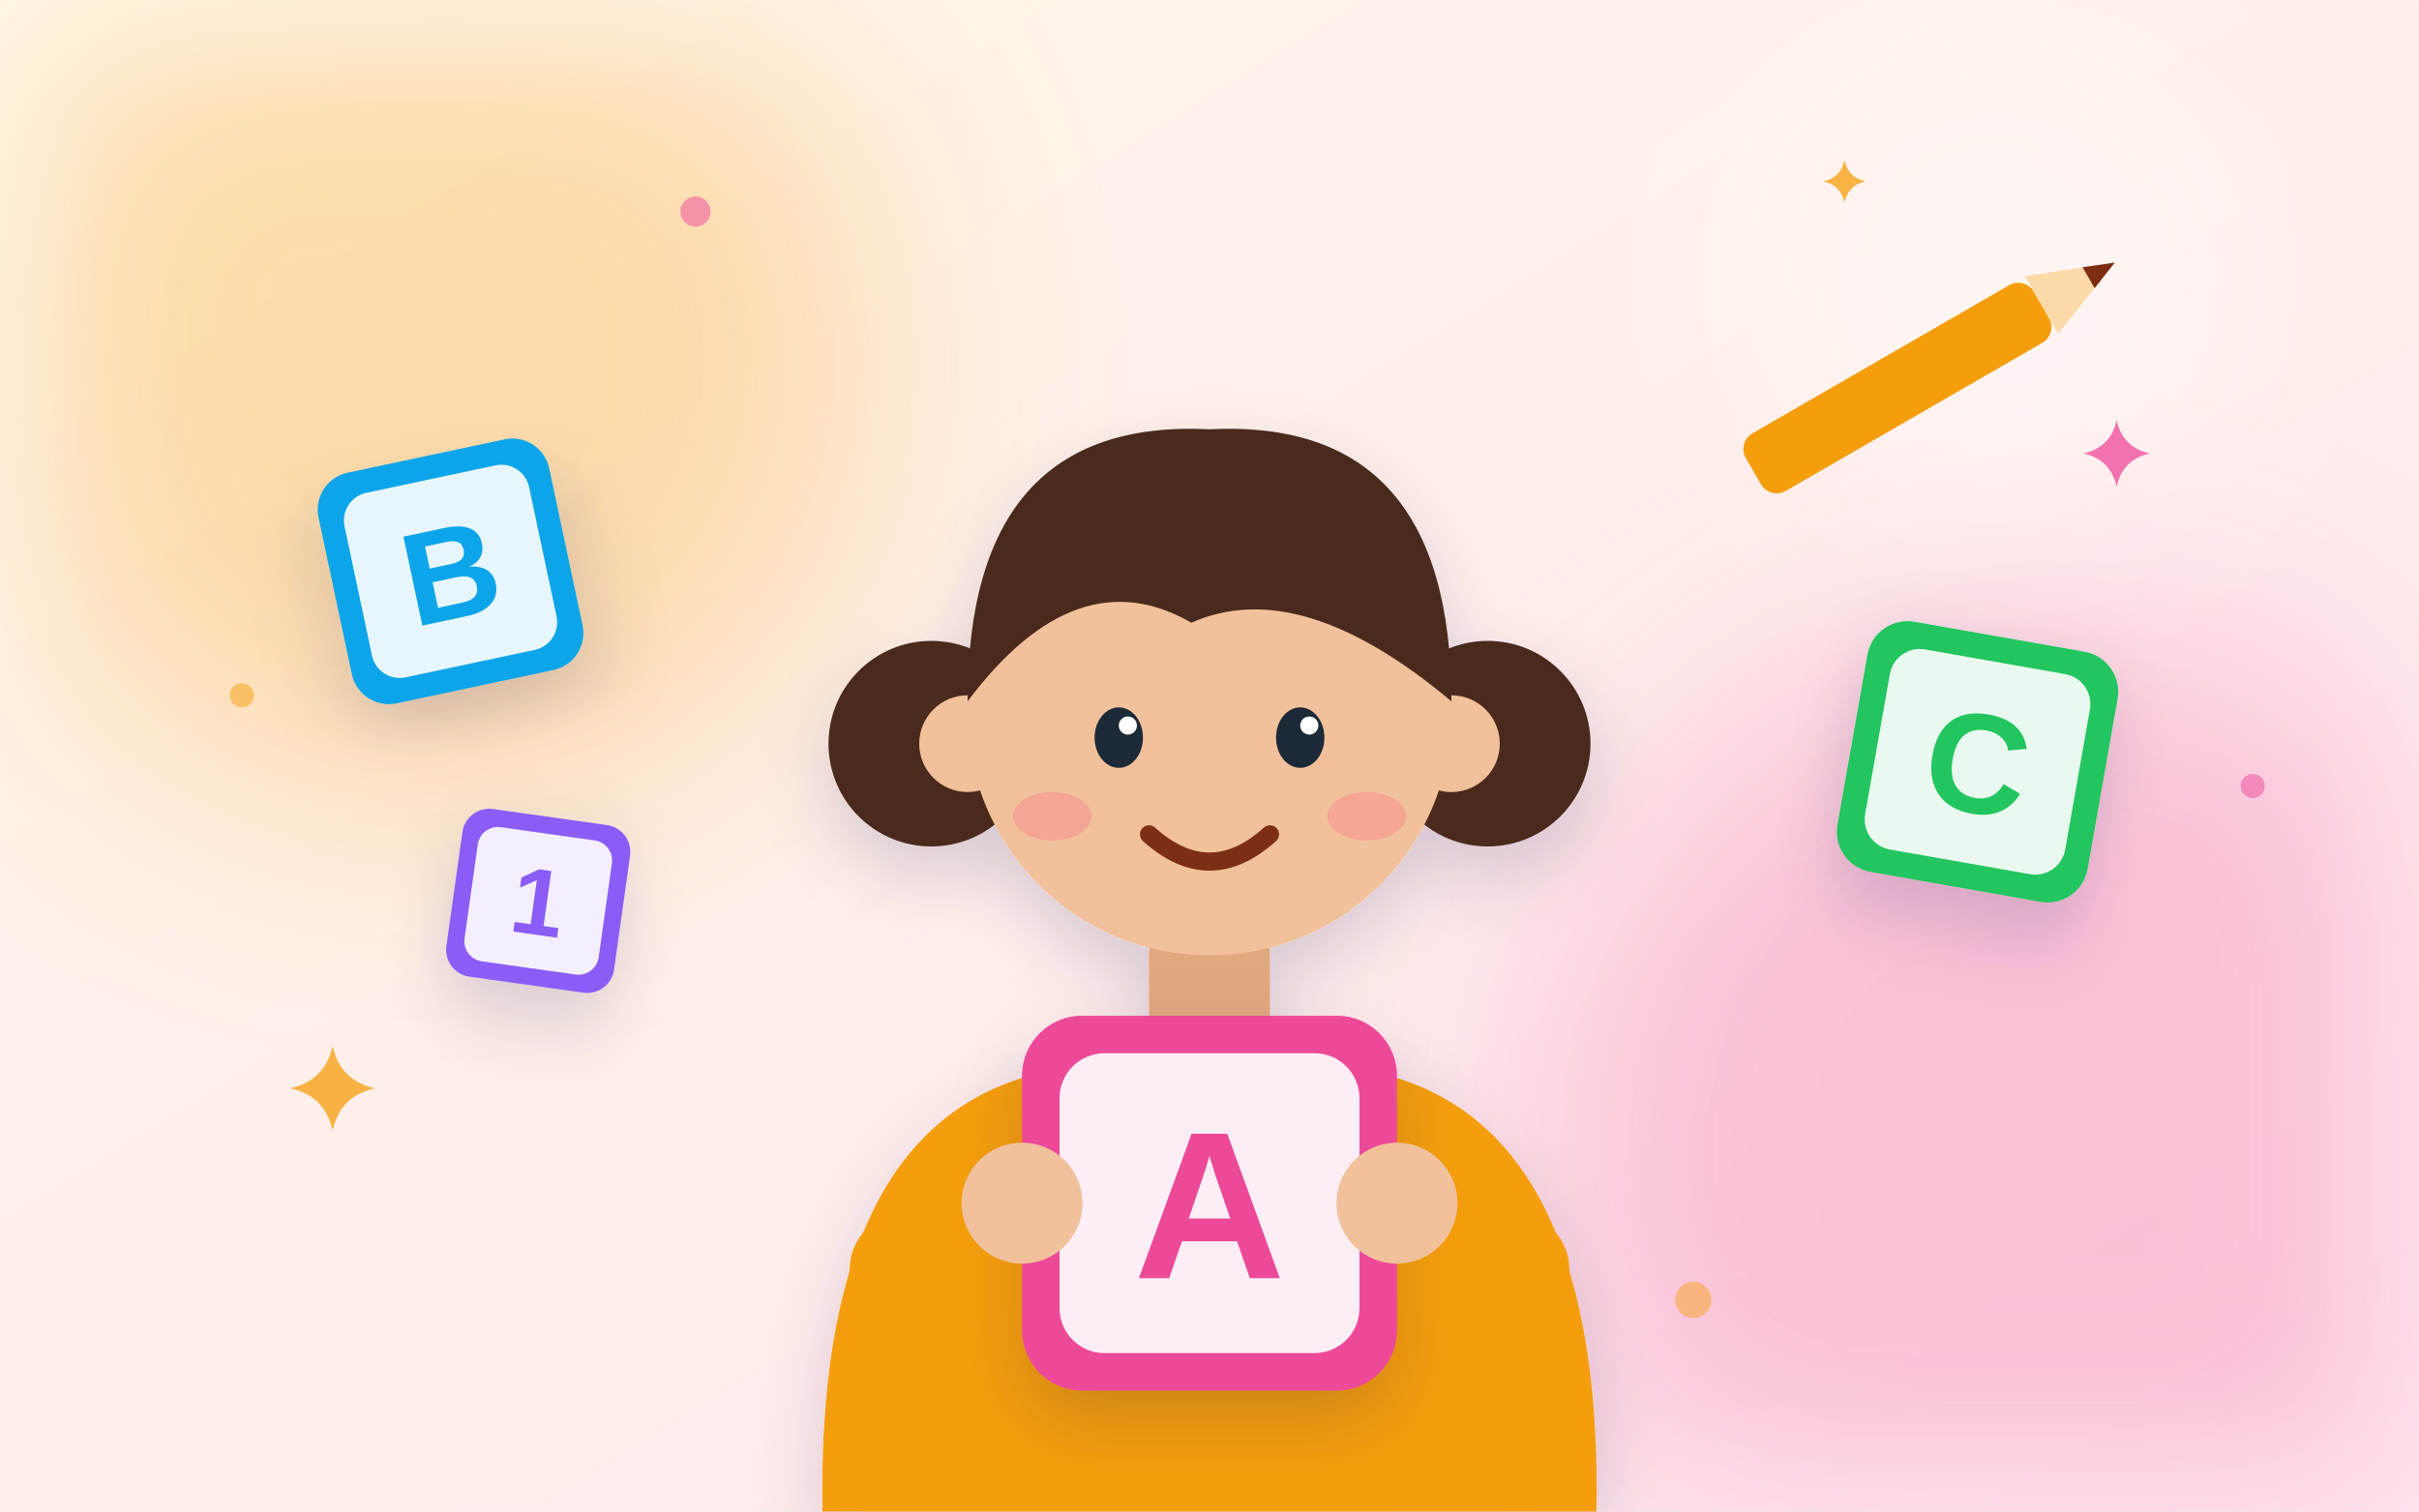
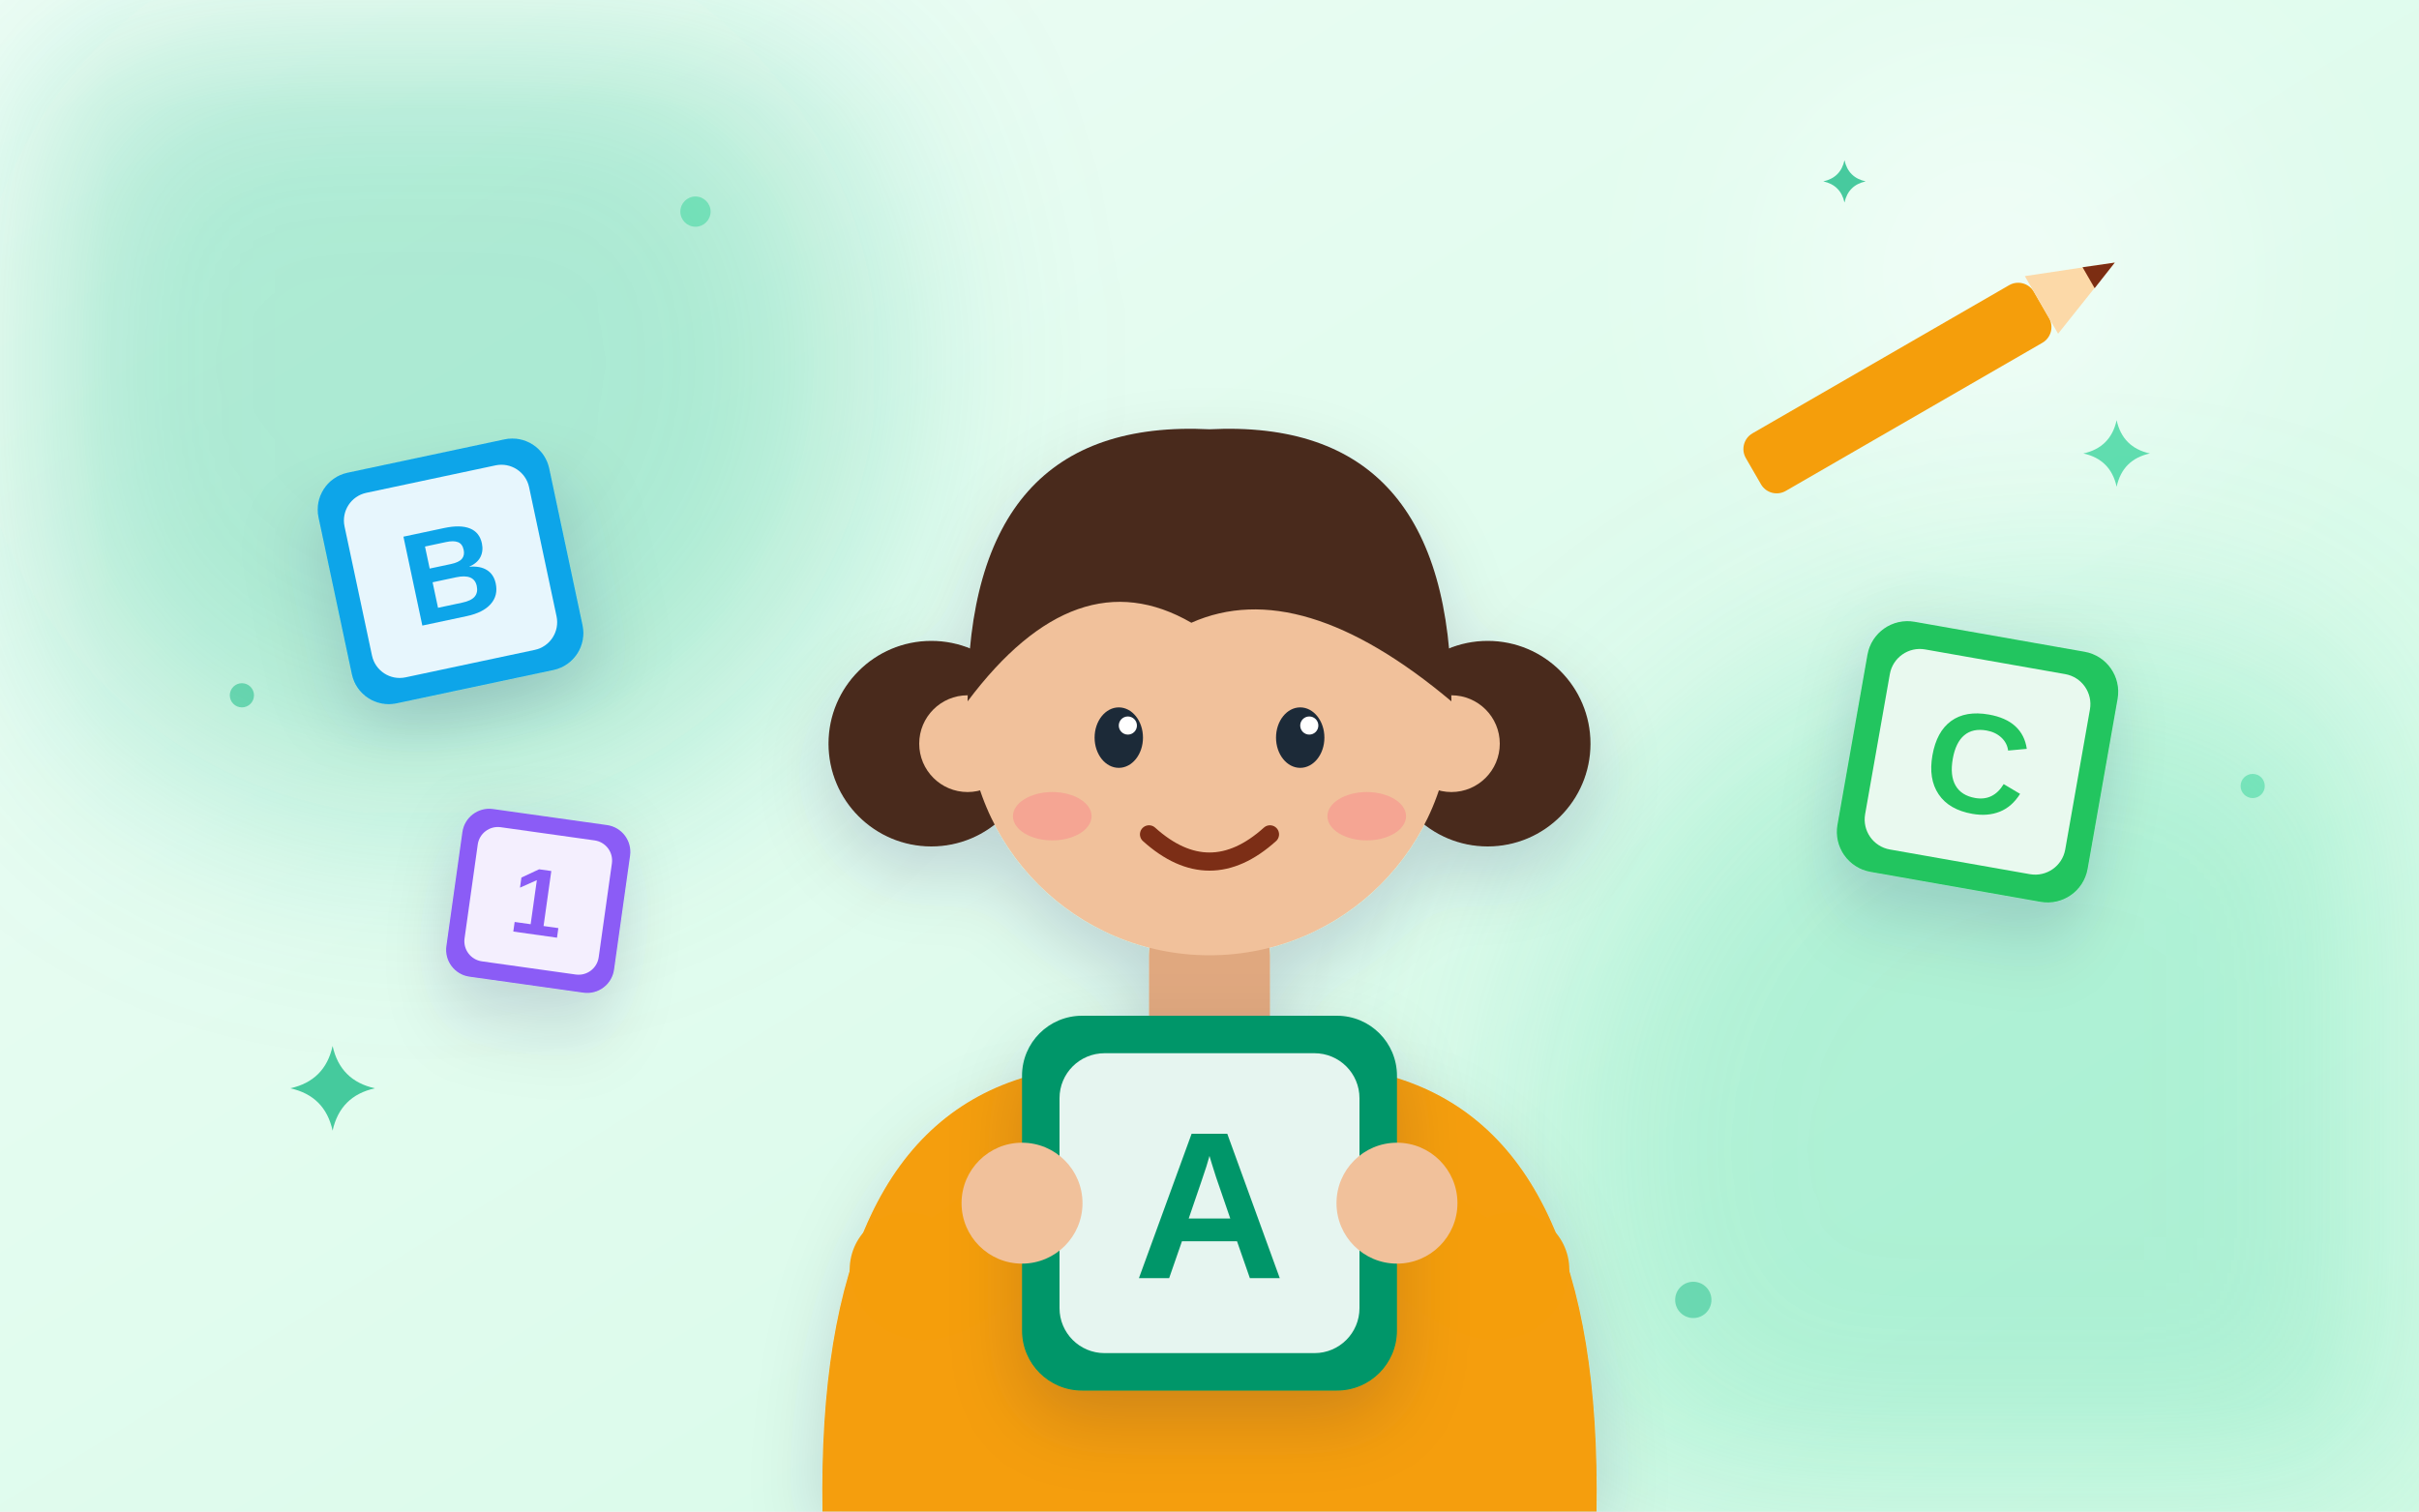
<svg xmlns="http://www.w3.org/2000/svg" viewBox="0 0 800 500" role="img" aria-label="A young child holding a big alphabet block, surrounded by colourful learning blocks">
  <defs>
    <linearGradient id="bg" x1="0" y1="0" x2="1" y2="1">
-       <stop offset="0" stop-color="#fff6e6" />
-       <stop offset="1" stop-color="#ffe6ef" />
+       <stop offset="0" stop-color="#effdf6" />
+       <stop offset="1" stop-color="#d1fae5" />
    </linearGradient>
    <filter id="soft" x="-50%" y="-50%" width="200%" height="200%">
      <feGaussianBlur stdDeviation="38" />
    </filter>
    <filter id="shadow" x="-20%" y="-20%" width="140%" height="160%">
      <feDropShadow dx="0" dy="10" stdDeviation="12" flood-color="#1e1b4b" flood-opacity="0.16" />
    </filter>
  </defs>
  <rect width="800" height="500" fill="url(#bg)" />
-   <circle cx="140" cy="120" r="150" fill="#f59e0b" opacity="0.28" filter="url(#soft)" />
-   <circle cx="680" cy="380" r="170" fill="#ec4899" opacity="0.26" filter="url(#soft)" />
+   <circle cx="140" cy="120" r="150" fill="#10b981" opacity="0.28" filter="url(#soft)" />
+   <circle cx="680" cy="380" r="170" fill="#34d399" opacity="0.26" filter="url(#soft)" />
  <circle cx="660" cy="90" r="70" fill="#ffffff" opacity="0.55" filter="url(#soft)" />
-   <path d="M110 346 Q112.52 357.48 124 360 Q112.52 362.52 110 374 Q107.48 362.52 96 360 Q107.48 357.48 110 346Z" fill="#f59e0b" opacity="0.75" />
-   <path d="M700 139 Q701.98 148.02 711 150 Q701.98 151.98 700 161 Q698.02 151.98 689 150 Q698.02 148.02 700 139Z" fill="#ec4899" opacity="0.75" />
-   <path d="M610 53 Q611.26 58.74 617 60 Q611.26 61.26 610 67 Q608.74 61.26 603 60 Q608.74 58.74 610 53Z" fill="#f59e0b" opacity="0.75" />
-   <circle cx="230" cy="70" r="5" fill="#ec4899" opacity="0.5" />
-   <circle cx="560" cy="430" r="6" fill="#f59e0b" opacity="0.45" />
-   <circle cx="80" cy="230" r="4" fill="#f59e0b" opacity="0.5" />
-   <circle cx="745" cy="260" r="4" fill="#ec4899" opacity="0.5" />
+   <path d="M110 346 Q112.52 357.48 124 360 Q112.52 362.52 110 374 Q107.48 362.52 96 360 Q107.48 357.48 110 346Z" fill="#10b981" opacity="0.75" />
+   <path d="M700 139 Q701.98 148.02 711 150 Q701.98 151.98 700 161 Q698.02 151.98 689 150 Q698.02 148.02 700 139Z" fill="#34d399" opacity="0.75" />
+   <path d="M610 53 Q611.26 58.74 617 60 Q611.26 61.26 610 67 Q608.74 61.26 603 60 Q608.74 58.74 610 53Z" fill="#10b981" opacity="0.75" />
+   <circle cx="230" cy="70" r="5" fill="#34d399" opacity="0.5" />
+   <circle cx="560" cy="430" r="6" fill="#10b981" opacity="0.45" />
+   <circle cx="80" cy="230" r="4" fill="#10b981" opacity="0.5" />
+   <circle cx="745" cy="260" r="4" fill="#34d399" opacity="0.5" />
  <g filter="url(#shadow)">
    <circle cx="308" cy="246" r="34" fill="#4a2c1d" />
    <circle cx="492" cy="246" r="34" fill="#4a2c1d" />
    <circle cx="330" cy="222" r="9" fill="#f472b6" />
    <circle cx="470" cy="222" r="9" fill="#f472b6" />
    <path d="M272 500 Q270 376 340 356 L460 356 Q530 376 528 500Z" fill="#f59e0b" />
-     <path d="M360 356 Q400 396 440 356" fill="#fbbf24" />
+     <path d="M360 356 Q400 396 440 356" fill="#fde68a" />
    <rect x="380" y="300" width="40" height="60" rx="16" fill="#e0a87f" />
    <circle cx="320" cy="246" r="16" fill="#f1c19b" />
    <circle cx="480" cy="246" r="16" fill="#f1c19b" />
    <circle cx="400" cy="236" r="80" fill="#f1c19b" />
    <path d="M320 232 Q320 138 400 142 Q480 138 480 232 Q430 190 394 206 Q356 184 320 232Z" fill="#4a2c1d" />
    <ellipse cx="370" cy="244" rx="8" ry="10" fill="#1f2937" />
    <ellipse cx="430" cy="244" rx="8" ry="10" fill="#1f2937" />
    <circle cx="373" cy="240" r="3" fill="#ffffff" />
    <circle cx="433" cy="240" r="3" fill="#ffffff" />
    <ellipse cx="348" cy="270" rx="13" ry="8" fill="#fb7185" opacity="0.35" />
    <ellipse cx="452" cy="270" rx="13" ry="8" fill="#fb7185" opacity="0.35" />
    <path d="M380 276 Q400 294 420 276" stroke="#7c2d12" stroke-width="6" fill="none" stroke-linecap="round" />
  </g>
  <path d="M300 420 Q305 436 350 392" stroke="#f59e0b" stroke-width="38" stroke-linecap="round" fill="none" />
  <path d="M500 420 Q495 436 450 392" stroke="#f59e0b" stroke-width="38" stroke-linecap="round" fill="none" />
  <g transform="rotate(0 400 398)" filter="url(#shadow)">
-     <rect x="338" y="336" width="124" height="124" rx="19.84" fill="#ec4899" />
+     <rect x="338" y="336" width="124" height="124" rx="19.84" fill="#059669" />
    <rect x="350.4" y="348.4" width="99.2" height="99.2" rx="14.88" fill="#ffffff" opacity="0.9" />
-     <text x="400" y="422.8" text-anchor="middle" font-family="Arial Rounded MT Bold, Arial, sans-serif" font-weight="800" font-size="69.44" fill="#ec4899">A</text>
+     <text x="400" y="422.8" text-anchor="middle" font-family="Arial Rounded MT Bold, Arial, sans-serif" font-weight="800" font-size="69.44" fill="#059669">A</text>
  </g>
  <circle cx="338" cy="398" r="20" fill="#f1c19b" />
  <circle cx="462" cy="398" r="20" fill="#f1c19b" />
  <g transform="rotate(-12 149 189)" filter="url(#shadow)">
    <rect x="110" y="150" width="78" height="78" rx="12.48" fill="#0ea5e9" />
    <rect x="117.8" y="157.8" width="62.4" height="62.4" rx="9.36" fill="#ffffff" opacity="0.9" />
    <text x="149" y="204.6" text-anchor="middle" font-family="Arial Rounded MT Bold, Arial, sans-serif" font-weight="800" font-size="43.68" fill="#0ea5e9">B</text>
  </g>
  <g transform="rotate(10 654 252)" filter="url(#shadow)">
    <rect x="612" y="210" width="84" height="84" rx="13.44" fill="#22c55e" />
    <rect x="620.4" y="218.4" width="67.2" height="67.2" rx="10.08" fill="#ffffff" opacity="0.9" />
    <text x="654" y="268.8" text-anchor="middle" font-family="Arial Rounded MT Bold, Arial, sans-serif" font-weight="800" font-size="47.04" fill="#22c55e">C</text>
  </g>
  <g transform="rotate(8 178 298)" filter="url(#shadow)">
    <rect x="150" y="270" width="56" height="56" rx="8.96" fill="#8b5cf6" />
    <rect x="155.6" y="275.6" width="44.8" height="44.8" rx="6.72" fill="#ffffff" opacity="0.9" />
    <text x="178" y="309.2" text-anchor="middle" font-family="Arial Rounded MT Bold, Arial, sans-serif" font-weight="800" font-size="31.36" fill="#8b5cf6">1</text>
  </g>
  <g transform="rotate(-30 640 120)">
    <rect x="570" y="110" width="110" height="22" rx="6" fill="#f59e0b" />
    <path d="M680 110 L708 121 L680 132Z" fill="#fcd9a8" />
    <path d="M698 117 L708 121 L698 125Z" fill="#7c2d12" />
  </g>
</svg>
